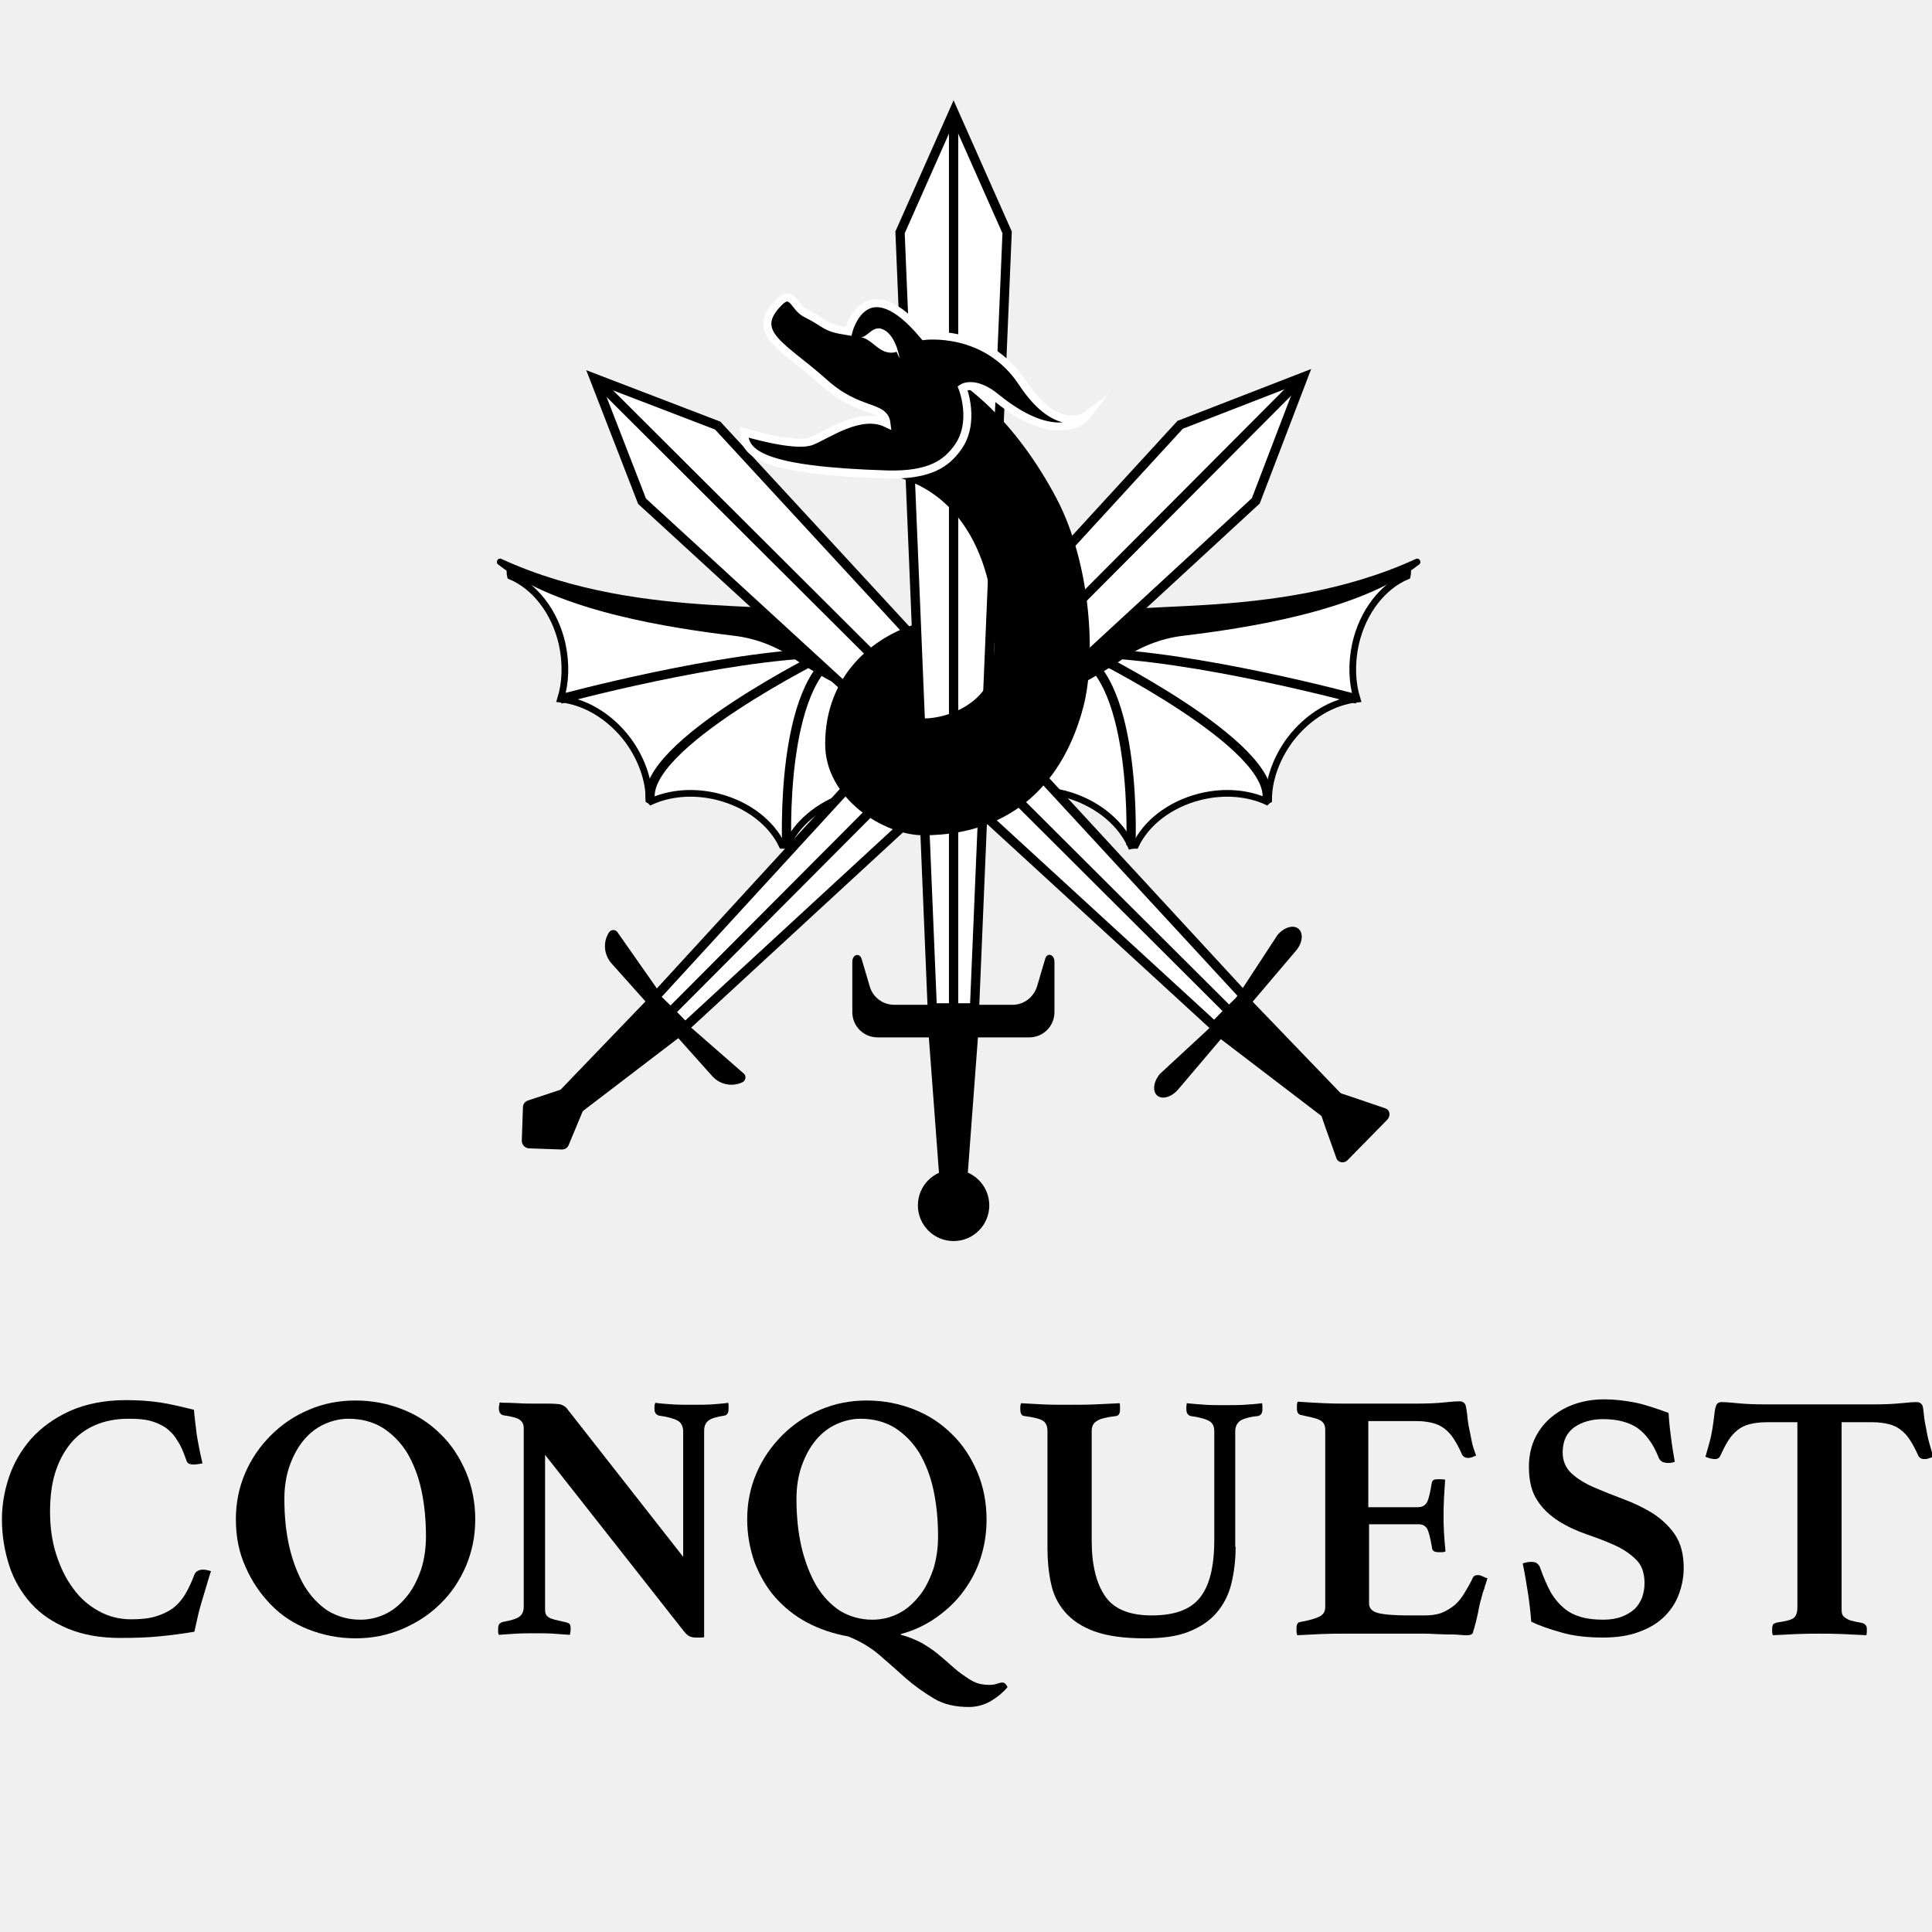
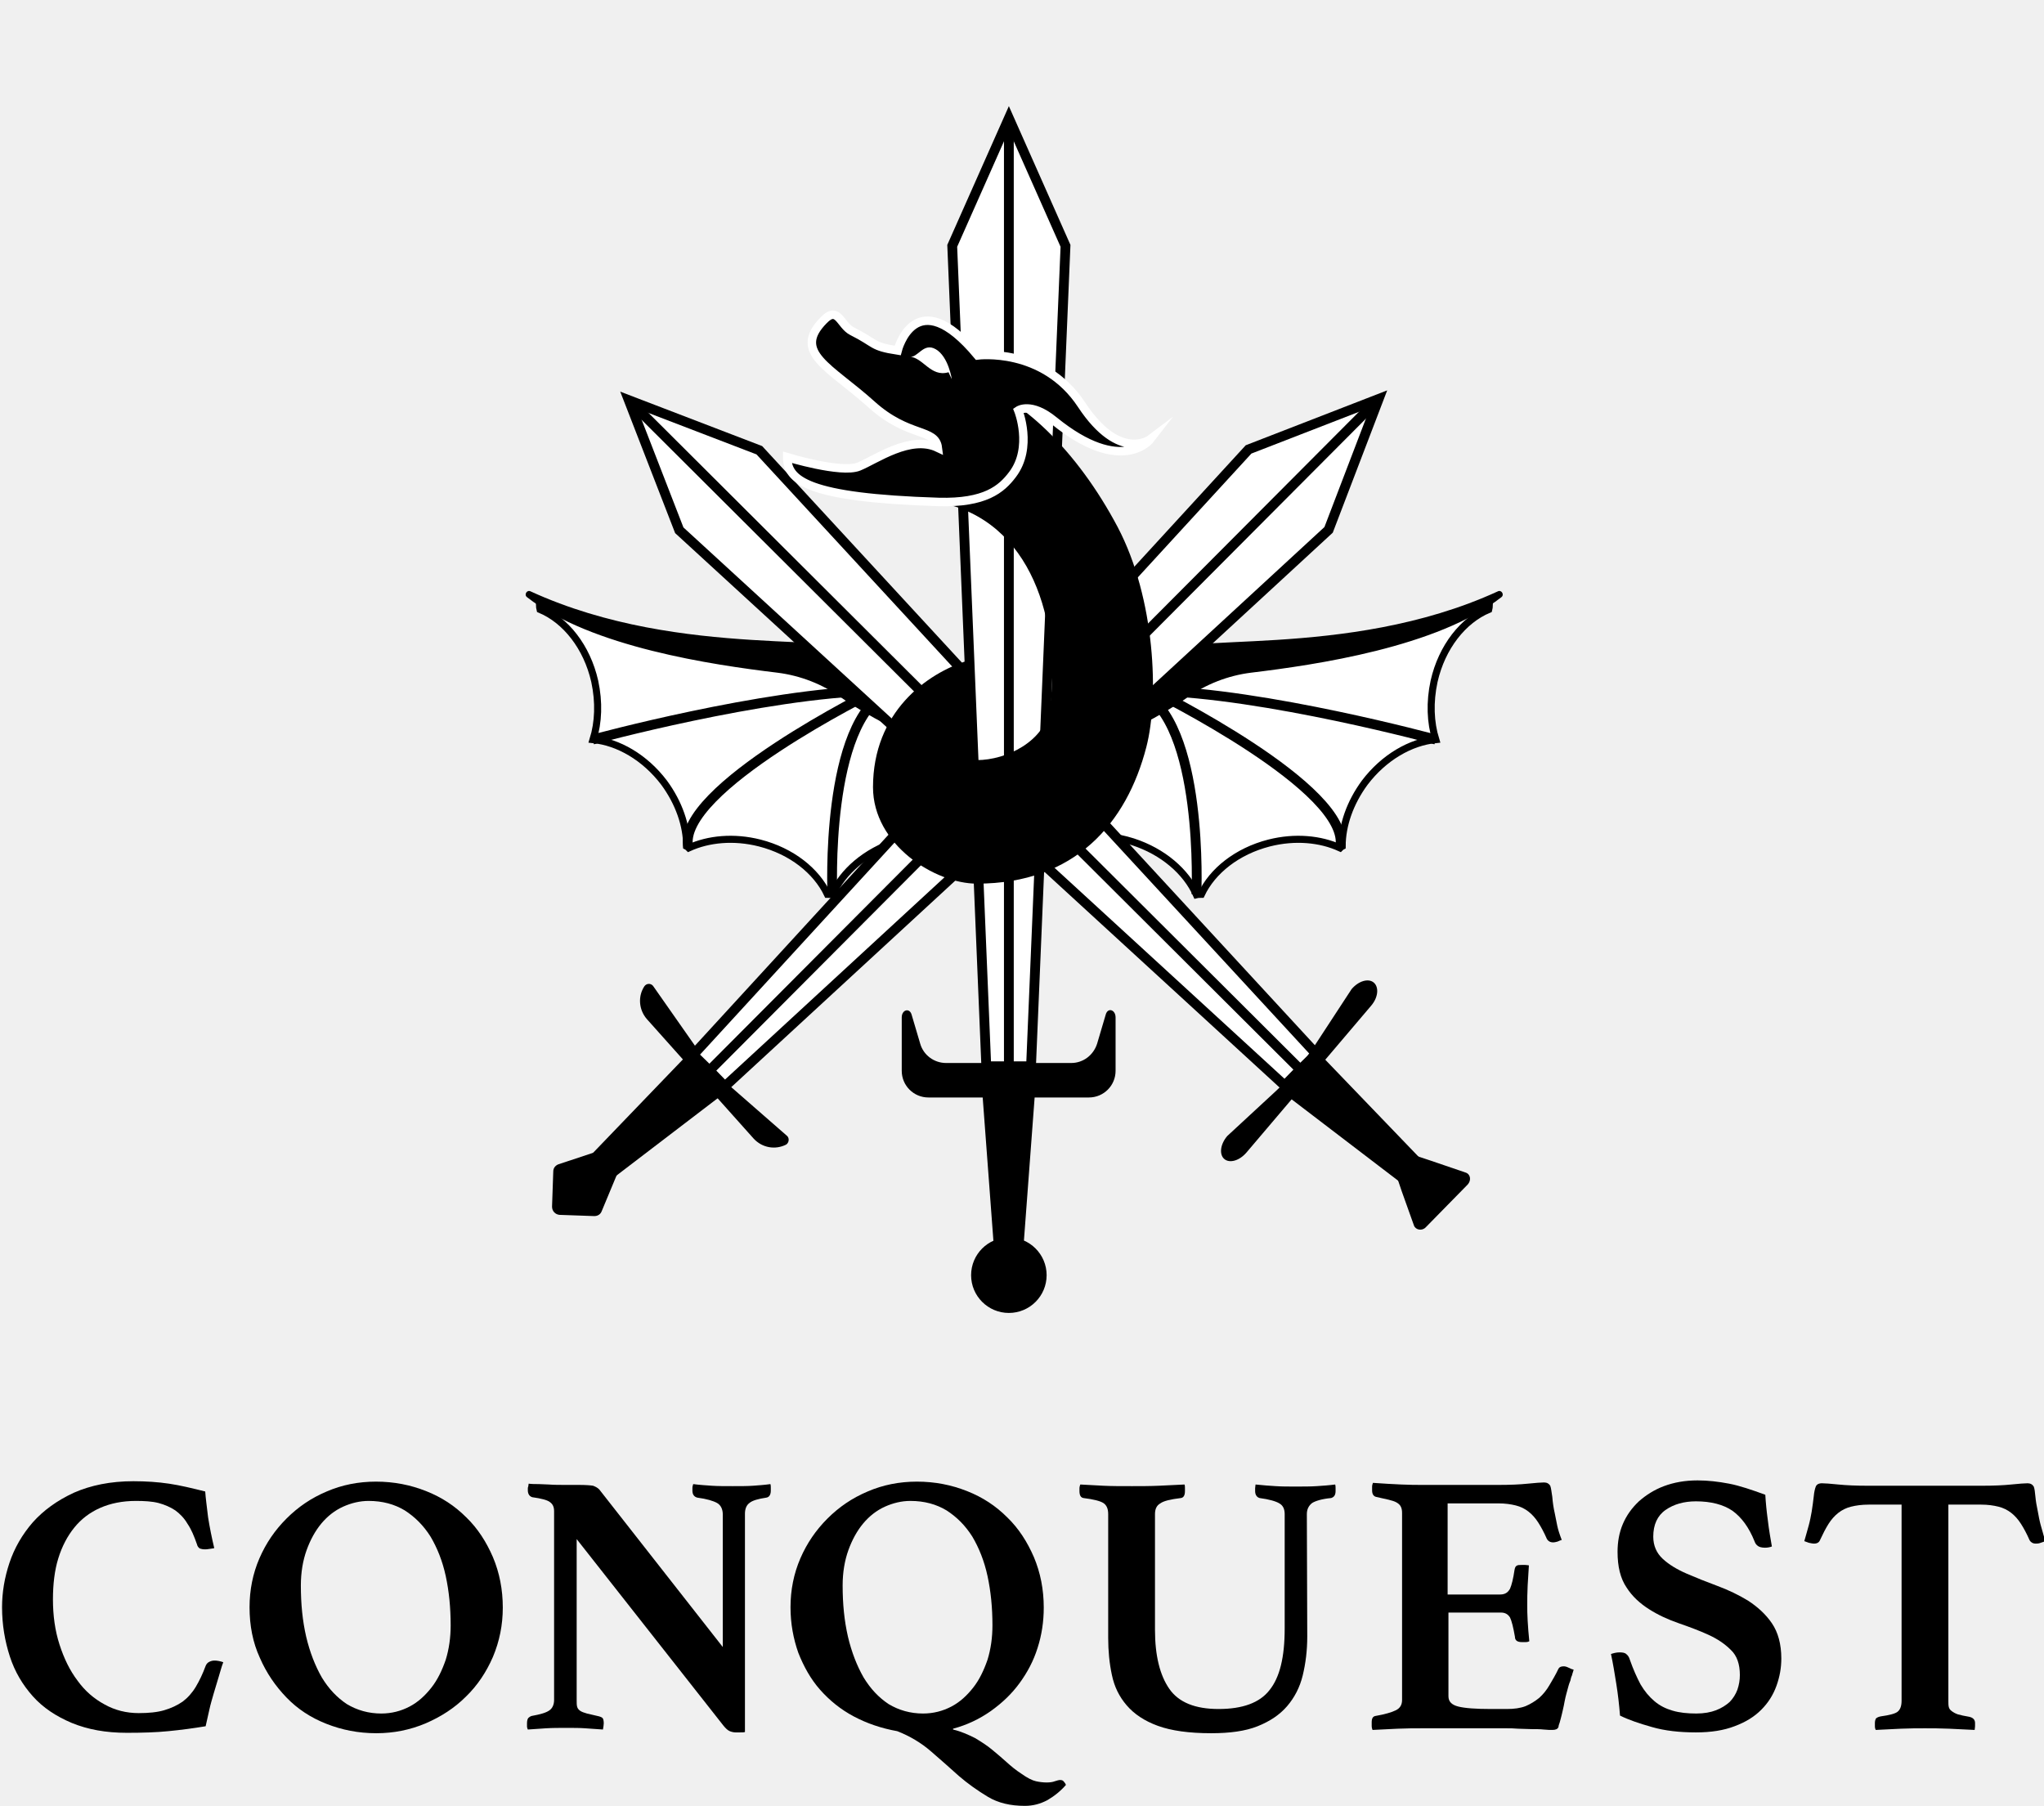
- <svg xmlns="http://www.w3.org/2000/svg" version="1.1" id="Layer_1" x="0px" y="0px" viewBox="0 0 498 498" style="enable-background:new 0 0 498 498;" xml:space="preserve">
+ <svg xmlns="http://www.w3.org/2000/svg" version="1.1" id="Layer_1" x="0px" y="0px" viewBox="0 0 498 440" style="enable-background:new 0 0 498 440;" xml:space="preserve">
  <style type="text/css">
	.st0{fill:#FFFFFF;stroke:#000000;stroke-width:1.721;stroke-miterlimit:10;}
	.st1{fill:none;stroke:#000000;stroke-width:2.386;stroke-miterlimit:10;}
	.st2{fill:#FFFFFF;stroke:#000000;stroke-width:2.386;stroke-miterlimit:10;}
	.st3{stroke:#FFFFFF;stroke-width:2.064;stroke-miterlimit:10;}
	.st4{fill:#FFFFFF;}
	.st5{fill:none;}
	.st6{enable-background:new    ;}
</style>
  <g>
    <g>
      <polygon points="146.3,289.4 141.5,284 166.6,257.9 175.1,267.4   " />
      <path d="M134.8,285.4l-0.3,8.6c0,1.1,0.8,1.9,1.8,2l8.5,0.3c0.8,0,1.5-0.4,1.8-1.2l7.2-17.3l-17.8,5.9    C135.3,284,134.8,284.6,134.8,285.4z" />
      <g>
        <g>
          <g>
            <path class="st0" d="M362.9,147.6L362.9,147.6c0,0.1-0.1,0.4-0.2,0.9c-6.2,2.6-11.4,9.1-13.3,17.5c-1.1,5.1-0.9,10,0.4,14.2       c-6.1,0.6-12.6,4.3-17.3,10.5c-3.6,4.9-5.5,10.4-5.5,15.5c-0.2,0.1-0.3,0.2-0.5,0.4c-4.8-2.2-11-2.8-17.3-1.2       c-7.8,2-13.8,6.8-16.5,12.5c-0.4,0-0.8,0-1.2,0.1c-2.5-5.6-8.1-10.5-15.5-12.9c-8.2-2.6-16.4-1.5-21.8,2.5       c-1.1-7.1-7.3-14-16.3-17.1l0.3-1c0,0,0,0,0.1,0c0.1-0.1,0.3-0.2,0.7-0.3c0.2-0.1,0.6-0.3,0.9-0.5c0.1-0.1,0.3-0.1,0.4-0.2       c7.3-3.6,31.8-15.8,49.9-23.9C310.2,160,343.1,155.2,362.9,147.6z" />
            <path d="M365.8,145.5c0.8-0.6,0-1.9-0.9-1.4c-37.1,17-79.1,9.3-82.1,15.6c-4.8,10.3-44.6,29.8-44.6,29.8       c13.8-0.2,38.9-11,51-19.5c4.6-3.3,10-5.4,15.6-6.1C320.5,162,350.2,157.7,365.8,145.5z" />
          </g>
          <path class="st1" d="M349.8,180.2c0,0-41.5-11.3-68.9-11.9c0,0,48.7,24,45.6,38.2" />
          <path class="st1" d="M291.5,217.9c0,0,1.9-42.1-13.8-49.6" />
        </g>
        <g>
          <g>
            <path class="st0" d="M131.4,147.6L131.4,147.6c0,0.1,0.1,0.4,0.2,0.9c6.2,2.6,11.4,9.1,13.3,17.5c1.1,5.1,0.9,10-0.4,14.2       c6.1,0.6,12.6,4.3,17.3,10.5c3.6,4.9,5.5,10.4,5.5,15.5c0.2,0.1,0.3,0.2,0.5,0.4c4.8-2.2,11-2.8,17.3-1.2       c7.8,2,13.8,6.8,16.5,12.5c0.4,0,0.8,0,1.2,0.1c2.5-5.6,8.1-10.5,15.5-12.9c8.2-2.6,16.4-1.5,21.8,2.5       c1.1-7.1,7.3-14,16.3-17.1l-0.3-1c0,0,0,0-0.1,0c-0.1-0.1-0.3-0.2-0.7-0.3c-0.2-0.1-0.6-0.3-0.9-0.5c-0.1-0.1-0.3-0.1-0.4-0.2       c-7.3-3.6-31.8-15.8-49.9-23.9C184,160,151.1,155.2,131.4,147.6z" />
            <path d="M128.4,145.5c-0.8-0.6,0-1.9,0.9-1.4c37.1,17,79.1,9.3,82.1,15.6c4.8,10.3,44.6,29.8,44.6,29.8       c-13.8-0.2-38.9-11-51-19.5c-4.6-3.3-10-5.4-15.6-6.1C173.7,162,144,157.7,128.4,145.5z" />
          </g>
          <path class="st1" d="M144.4,180.2c0,0,41.5-11.3,68.9-11.9c0,0-48.7,24-45.6,38.2" />
          <path class="st1" d="M202.8,217.9c0,0-1.9-42.1,13.8-49.6" />
        </g>
        <path d="M157.6,248.3c-2-2.3-2.2-5.6-0.6-8c0.5-0.7,1.5-0.8,2.1-0.1l14.5,20.7l18.2,15.9c0.6,0.6,0.4,1.7-0.3,2.1     c-2.6,1.3-5.8,0.8-7.9-1.5L157.6,248.3z" />
        <g>
          <polygon class="st2" points="172.8,260.8 176.6,264.7 323.7,129.1 335.9,97.2 304.2,109.5 168.9,257     " />
          <line class="st1" x1="172.7" y1="261" x2="335.9" y2="97.2" />
        </g>
        <g>
          <polygon class="st2" points="316.8,260.6 320.7,256.8 185,109.7 153.2,97.5 165.5,129.2 313,264.5     " />
          <line class="st1" x1="316.9" y1="260.7" x2="153.2" y2="97.5" />
        </g>
        <g>
          <polygon points="342.9,289.4 347.7,284 322.6,257.9 314.1,267.4     " />
        </g>
        <g>
          <polygon class="st2" points="245.8,259.8 251.2,259.8 259.6,59.9 245.8,28.8 232,59.9 240.3,259.8     " />
          <line class="st1" x1="245.8" y1="260" x2="245.8" y2="28.8" />
        </g>
        <g>
          <path d="M226.2,267.4c-3.6,0-6.5-2.9-6.5-6.5v-13c0-1.9,1.9-2.4,2.4-0.7l2.1,7.1c0.8,2.8,3.4,4.7,6.3,4.7H261      c2.9,0,5.4-1.9,6.3-4.7l2.1-7.1c0.5-1.8,2.4-1.2,2.4,0.7v13c0,3.6-2.9,6.5-6.5,6.5H226.2z" />
          <polygon points="249.4,303.2 242.1,303.2 239.4,267.1 252.1,267.1     " />
          <circle cx="245.8" cy="310.7" r="9.2" />
        </g>
        <path d="M238,215.3c-10.2,0-25.3-9.5-25.3-23.5c0-18.2,13-27.8,23.3-30.9c0,0,1.4,16.3,2,24.3c7.2,0,16.7-4.6,17.8-12.8     c2.7-20.4-4.3-45.7-27.1-50l6.1-30c13.8,3.8,27.7,17.5,37.5,36c9.2,17.5,10.1,41.6,7,53.6C274.5,200.6,261.9,215.3,238,215.3z" />
        <path class="st3" d="M228.5,109.1c-0.6-4.8-7.1-2.4-16.1-10.5c-10.2-9.2-19.5-12.7-11.7-20.6c3.5-3.6,4,1.2,6.9,2.7     c6,3,4.6,3.7,11.1,4.7c0,0,4.3-17.1,19.5,1.2c0,0,16-2.1,25.3,12c9.3,14.1,16.8,8.4,16.8,8.4s-6.9,9-23.5-4.5     c-5.6-4.6-8.7-2.5-8.7-2.5s3.6,9-1.4,15.6c-2.7,3.6-6.7,7-18,6.7c-32.1-1-36.9-5.3-36.9-10.9c0,0,13.1,4,17.4,2.3     C213.4,112,221.8,105.9,228.5,109.1z" />
        <path class="st4" d="M231.9,92.4c0,0-0.8-5.5-3.9-7.3s-4.4,2.3-6.5,1.8c3.4,0.1,5.2,5.1,9.6,3.8" />
        <path d="M334.1,245l-30.4,35.8c-1.7,2-4.1,2.7-5.4,1.6l0,0c-1.3-1.1-1-3.6,0.7-5.6l12-11.1c3.6-3.4,6.9-7.2,9.6-11.4l8.7-13.3     c1.7-2,4.1-2.7,5.4-1.6l0,0C336,240.5,335.8,243,334.1,245z" />
      </g>
      <path d="M339,282.8c-0.5-1.4,1-2.9,2.4-2.4l7.2,2.4l8.5,2.9c1.2,0.4,1.4,1.9,0.5,2.9l-5.1,5.2l-5.1,5.2c-0.9,1-2.5,0.7-2.9-0.4    l-3-8.4L339,282.8z" />
    </g>
    <g>
      <rect x="-0.1" y="357.5" class="st5" width="494.5" height="99" />
      <g class="st6">
-         <path d="M30.9,422.2c-5.1,0-9.5-0.8-13.4-2.4c-3.8-1.6-7-3.7-9.5-6.5c-2.5-2.8-4.4-6-5.6-9.7c-1.2-3.7-1.9-7.7-1.9-12     c0-3.6,0.6-7.2,1.8-10.8c1.2-3.6,3.1-6.9,5.7-9.9c2.6-2.9,5.9-5.3,10-7.2c4.1-1.8,8.9-2.8,14.5-2.8c3.1,0,6,0.2,8.7,0.6     c2.7,0.4,5.6,1.1,8.8,1.9c0.1,1.6,0.4,3.7,0.7,6.3c0.4,2.5,0.9,5,1.5,7.5c-0.3,0.1-0.7,0.1-1.2,0.2c-0.5,0.1-0.8,0.1-1.1,0.1     c-0.5,0-0.9-0.1-1.2-0.2c-0.3-0.2-0.6-0.5-0.7-1c-0.7-2-1.4-3.7-2.3-5c-0.8-1.4-1.9-2.5-3-3.3c-1.2-0.8-2.6-1.4-4.1-1.8     c-1.6-0.4-3.4-0.5-5.5-0.5c-3.3,0-6.2,0.6-8.7,1.7c-2.5,1.1-4.6,2.7-6.3,4.8c-1.7,2.1-3,4.6-3.9,7.5c-0.9,2.9-1.3,6.3-1.3,10     c0,3.9,0.5,7.6,1.6,11c1.1,3.4,2.5,6.3,4.4,8.8c1.8,2.5,4,4.4,6.6,5.8c2.5,1.4,5.3,2.1,8.3,2.1c2.4,0,4.5-0.2,6.2-0.7     c1.7-0.5,3.2-1.2,4.5-2.1c1.2-0.9,2.3-2.1,3.2-3.6c0.9-1.5,1.7-3.2,2.4-5.1c0.2-0.5,0.5-0.8,0.9-1c0.4-0.2,0.8-0.3,1.2-0.3     c0.3,0,0.7,0,1.1,0.1c0.5,0.1,0.8,0.2,1.1,0.3c-0.4,1-0.7,2.2-1.1,3.5c-0.4,1.3-0.8,2.6-1.2,4c-0.4,1.4-0.8,2.7-1.1,4.1     c-0.3,1.4-0.6,2.7-0.9,4c-3,0.5-6,0.9-9.1,1.2C38,422.1,34.6,422.2,30.9,422.2z" />
+         <path d="M30.9,422.2c-5.1,0-9.5-0.8-13.4-2.4c-3.8-1.6-7-3.7-9.5-6.5s-4.4-6-5.6-9.7s-1.9-7.7-1.9-12c0-3.6,0.6-7.2,1.8-10.8     c1.2-3.6,3.1-6.9,5.7-9.9c2.6-2.9,5.9-5.3,10-7.2c4.1-1.8,8.9-2.8,14.5-2.8c3.1,0,6,0.2,8.7,0.6s5.6,1.1,8.8,1.9     c0.1,1.6,0.4,3.7,0.7,6.3c0.4,2.5,0.9,5,1.5,7.5c-0.3,0.1-0.7,0.1-1.2,0.2s-0.8,0.1-1.1,0.1c-0.5,0-0.9-0.1-1.2-0.2     c-0.3-0.2-0.6-0.5-0.7-1c-0.7-2-1.4-3.7-2.3-5c-0.8-1.4-1.9-2.5-3-3.3c-1.2-0.8-2.6-1.4-4.1-1.8c-1.6-0.4-3.4-0.5-5.5-0.5     c-3.3,0-6.2,0.6-8.7,1.7s-4.6,2.7-6.3,4.8c-1.7,2.1-3,4.6-3.9,7.5s-1.3,6.3-1.3,10c0,3.9,0.5,7.6,1.6,11s2.5,6.3,4.4,8.8     c1.8,2.5,4,4.4,6.6,5.8c2.5,1.4,5.3,2.1,8.3,2.1c2.4,0,4.5-0.2,6.2-0.7s3.2-1.2,4.5-2.1c1.2-0.9,2.3-2.1,3.2-3.6s1.7-3.2,2.4-5.1     c0.2-0.5,0.5-0.8,0.9-1s0.8-0.3,1.2-0.3c0.3,0,0.7,0,1.1,0.1c0.5,0.1,0.8,0.2,1.1,0.3c-0.4,1-0.7,2.2-1.1,3.5     c-0.4,1.3-0.8,2.6-1.2,4s-0.8,2.7-1.1,4.1s-0.6,2.7-0.9,4c-3,0.5-6,0.9-9.1,1.2C38,422.1,34.6,422.2,30.9,422.2z" />
      </g>
      <g class="st6">
-         <path d="M60.8,391.6c0-4.2,0.8-8.2,2.4-11.9c1.6-3.7,3.8-6.9,6.6-9.7c2.8-2.8,6-5,9.8-6.6c3.7-1.6,7.7-2.4,12-2.4     c4.4,0,8.4,0.8,12.2,2.3c3.8,1.5,7,3.6,9.8,6.4c2.8,2.7,4.9,6,6.5,9.7c1.6,3.8,2.4,7.9,2.4,12.3c0,4.2-0.8,8.2-2.4,12     c-1.6,3.7-3.8,7-6.6,9.7c-2.8,2.8-6.1,4.9-9.8,6.5c-3.8,1.6-7.8,2.4-12,2.4c-4.4,0-8.4-0.8-12.2-2.3c-3.8-1.5-7-3.6-9.7-6.4     s-4.9-6-6.5-9.7C61.6,400.2,60.8,396.1,60.8,391.6z M92.9,417.5c2.5,0,4.8-0.6,6.9-1.7c2.1-1.1,3.8-2.7,5.3-4.6     c1.5-1.9,2.6-4.2,3.5-6.8c0.8-2.6,1.2-5.4,1.2-8.4c0-4.3-0.4-8.3-1.2-12c-0.8-3.7-2.1-6.9-3.7-9.6c-1.7-2.7-3.8-4.8-6.3-6.4     c-2.5-1.5-5.4-2.3-8.8-2.3c-2.1,0-4.2,0.5-6.2,1.4c-2,0.9-3.8,2.3-5.3,4.1c-1.5,1.8-2.7,4-3.6,6.5s-1.4,5.4-1.4,8.6     c0,4.5,0.4,8.6,1.3,12.5c0.9,3.8,2.2,7.1,3.8,9.9c1.7,2.8,3.7,4.9,6.1,6.5C87,416.7,89.8,417.5,92.9,417.5z" />
-         <path d="M176.1,401.3v-32.3c0-1.3-0.5-2.3-1.4-2.8c-0.9-0.5-2.5-1-4.8-1.3c-0.8-0.2-1.2-0.8-1.2-1.7c0-0.2,0-0.4,0-0.7     c0-0.3,0.1-0.6,0.2-0.9c1.5,0.2,3,0.3,4.5,0.4s3.2,0.1,5.1,0.1c1.9,0,3.6,0,5-0.1c1.4-0.1,2.8-0.2,4.2-0.4     c0.1,0.3,0.1,0.6,0.1,0.9c0,0.3,0,0.5,0,0.7c0,1-0.4,1.6-1.1,1.7c-2,0.3-3.4,0.7-4.1,1.3c-0.7,0.5-1.1,1.4-1.1,2.6v53.2     c-0.2,0.1-0.7,0.1-1.2,0.1c-0.6,0-1,0-1.1,0c-0.4,0-0.9-0.1-1.4-0.3c-0.5-0.2-1-0.7-1.5-1.3l-35.8-45.5v39.3c0,0.6,0,1.1,0.1,1.5     c0.1,0.4,0.3,0.7,0.7,1c0.4,0.3,1,0.5,1.7,0.7c0.8,0.2,1.8,0.4,3,0.7c0.3,0.1,0.6,0.2,0.8,0.4c0.2,0.2,0.3,0.7,0.3,1.3     c0,0.4-0.1,0.9-0.2,1.5c-1.5-0.1-2.9-0.2-4.3-0.3c-1.3-0.1-2.9-0.1-4.6-0.1c-1.8,0-3.4,0-5,0.1c-1.6,0.1-3.1,0.2-4.4,0.3     c-0.1-0.2-0.2-0.5-0.2-0.8c0-0.3,0-0.5,0-0.7c0-0.6,0.1-1,0.3-1.3c0.2-0.2,0.5-0.4,0.8-0.5c2.2-0.4,3.6-0.8,4.4-1.4     c0.7-0.5,1.1-1.4,1.1-2.5v-46c0-1-0.3-1.7-1-2.2c-0.6-0.5-2.1-0.9-4.3-1.2c-0.7-0.2-1.1-0.8-1.1-1.7c0-0.1,0-0.3,0-0.4     c0-0.2,0-0.3,0.1-0.5l0.1-0.7c0.8,0.1,1.7,0.1,2.5,0.1c0.8,0,1.6,0.1,2.4,0.1c1.3,0.1,2.7,0.1,4,0.1c1.4,0,2.5,0,3.3,0     c1.8,0,2.9,0.1,3.5,0.2c0.5,0.2,1,0.4,1.5,0.9L176.1,401.3z" />
-         <path d="M232.2,421.4c2.1,0.5,3.8,1.3,5.4,2.1c1.5,0.9,2.9,1.8,4.1,2.8c1.2,1,2.4,2,3.5,3c1.1,1,2.3,2,3.7,2.9     c1.4,1,2.6,1.6,3.5,1.8c0.9,0.2,1.8,0.3,2.6,0.3c0.8,0,1.5-0.1,2-0.3c0.6-0.2,1-0.3,1.3-0.3c0.4,0,0.7,0.1,0.9,0.4     c0.2,0.2,0.4,0.5,0.5,0.8c-1.3,1.5-2.8,2.7-4.5,3.7c-1.7,0.9-3.5,1.4-5.5,1.4c-3.5,0-6.5-0.7-9-2.2c-2.5-1.5-4.9-3.2-7.1-5.1     c-2.2-2-4.5-4-6.8-6c-2.3-2-5.1-3.7-8.2-4.9c-3.9-0.7-7.4-1.9-10.6-3.6c-3.2-1.7-5.9-3.9-8.2-6.5s-4-5.7-5.3-9     c-1.2-3.4-1.9-7.1-1.9-11.1c0-4.2,0.8-8.2,2.4-11.9c1.6-3.7,3.8-6.9,6.6-9.7c2.8-2.8,6-5,9.8-6.6c3.7-1.6,7.7-2.4,12-2.4     c4.4,0,8.4,0.8,12.2,2.3c3.8,1.5,7,3.6,9.8,6.4c2.8,2.7,4.9,6,6.5,9.7c1.6,3.8,2.4,7.9,2.4,12.3c0,3.4-0.5,6.7-1.5,9.8     c-1,3.2-2.5,6-4.4,8.6c-1.9,2.6-4.2,4.8-7,6.8c-2.7,1.9-5.8,3.4-9.2,4.3V421.4z M224.9,417.5c2.5,0,4.8-0.6,6.9-1.7     c2.1-1.1,3.8-2.7,5.3-4.6c1.5-1.9,2.6-4.2,3.5-6.8c0.8-2.6,1.2-5.4,1.2-8.4c0-4.3-0.4-8.3-1.2-12c-0.8-3.7-2.1-6.9-3.7-9.6     c-1.7-2.7-3.8-4.8-6.3-6.4c-2.5-1.5-5.4-2.3-8.8-2.3c-2.1,0-4.2,0.5-6.2,1.4c-2,0.9-3.8,2.3-5.3,4.1c-1.5,1.8-2.7,4-3.6,6.5     s-1.4,5.4-1.4,8.6c0,4.5,0.4,8.6,1.3,12.5c0.9,3.8,2.2,7.1,3.8,9.9c1.7,2.8,3.7,4.9,6.1,6.5C219,416.7,221.8,417.5,224.9,417.5z" />
+         <path d="M60.8,391.6c0-4.2,0.8-8.2,2.4-11.9c1.6-3.7,3.8-6.9,6.6-9.7c2.8-2.8,6-5,9.8-6.6c3.7-1.6,7.7-2.4,12-2.4     c4.4,0,8.4,0.8,12.2,2.3c3.8,1.5,7,3.6,9.8,6.4c2.8,2.7,4.9,6,6.5,9.7c1.6,3.8,2.4,7.9,2.4,12.3c0,4.2-0.8,8.2-2.4,12     c-1.6,3.7-3.8,7-6.6,9.7c-2.8,2.8-6.1,4.9-9.8,6.5c-3.8,1.6-7.8,2.4-12,2.4c-4.4,0-8.4-0.8-12.2-2.3c-3.8-1.5-7-3.6-9.7-6.4     s-4.9-6-6.5-9.7C61.6,400.2,60.8,396.1,60.8,391.6z M92.9,417.5c2.5,0,4.8-0.6,6.9-1.7s3.8-2.7,5.3-4.6s2.6-4.2,3.5-6.8     c0.8-2.6,1.2-5.4,1.2-8.4c0-4.3-0.4-8.3-1.2-12c-0.8-3.7-2.1-6.9-3.7-9.6c-1.7-2.7-3.8-4.8-6.3-6.4c-2.5-1.5-5.4-2.3-8.8-2.3     c-2.1,0-4.2,0.5-6.2,1.4s-3.8,2.3-5.3,4.1c-1.5,1.8-2.7,4-3.6,6.5s-1.4,5.4-1.4,8.6c0,4.5,0.4,8.6,1.3,12.5     c0.9,3.8,2.2,7.1,3.8,9.9c1.7,2.8,3.7,4.9,6.1,6.5C87,416.7,89.8,417.5,92.9,417.5z" />
+         <path d="M176.1,401.3V369c0-1.3-0.5-2.3-1.4-2.8s-2.5-1-4.8-1.3c-0.8-0.2-1.2-0.8-1.2-1.7c0-0.2,0-0.4,0-0.7     c0-0.3,0.1-0.6,0.2-0.9c1.5,0.2,3,0.3,4.5,0.4s3.2,0.1,5.1,0.1c1.9,0,3.6,0,5-0.1s2.8-0.2,4.2-0.4c0.1,0.3,0.1,0.6,0.1,0.9     s0,0.5,0,0.7c0,1-0.4,1.6-1.1,1.7c-2,0.3-3.4,0.7-4.1,1.3c-0.7,0.5-1.1,1.4-1.1,2.6V422c-0.2,0.1-0.7,0.1-1.2,0.1     c-0.6,0-1,0-1.1,0c-0.4,0-0.9-0.1-1.4-0.3c-0.5-0.2-1-0.7-1.5-1.3L140.5,375v39.3c0,0.6,0,1.1,0.1,1.5s0.3,0.7,0.7,1     s1,0.5,1.7,0.7c0.8,0.2,1.8,0.4,3,0.7c0.3,0.1,0.6,0.2,0.8,0.4c0.2,0.2,0.3,0.7,0.3,1.3c0,0.4-0.1,0.9-0.2,1.5     c-1.5-0.1-2.9-0.2-4.3-0.3c-1.3-0.1-2.9-0.1-4.6-0.1c-1.8,0-3.4,0-5,0.1s-3.1,0.2-4.4,0.3c-0.1-0.2-0.2-0.5-0.2-0.8s0-0.5,0-0.7     c0-0.6,0.1-1,0.3-1.3c0.2-0.2,0.5-0.4,0.8-0.5c2.2-0.4,3.6-0.8,4.4-1.4c0.7-0.5,1.1-1.4,1.1-2.5v-46c0-1-0.3-1.7-1-2.2     c-0.6-0.5-2.1-0.9-4.3-1.2c-0.7-0.2-1.1-0.8-1.1-1.7c0-0.1,0-0.3,0-0.4c0-0.2,0-0.3,0.1-0.5l0.1-0.7c0.8,0.1,1.7,0.1,2.5,0.1     s1.6,0.1,2.4,0.1c1.3,0.1,2.7,0.1,4,0.1c1.4,0,2.5,0,3.3,0c1.8,0,2.9,0.1,3.5,0.2c0.5,0.2,1,0.4,1.5,0.9L176.1,401.3z" />
+         <path d="M232.2,421.4c2.1,0.5,3.8,1.3,5.4,2.1c1.5,0.9,2.9,1.8,4.1,2.8c1.2,1,2.4,2,3.5,3s2.3,2,3.7,2.9c1.4,1,2.6,1.6,3.5,1.8     c0.9,0.2,1.8,0.3,2.6,0.3s1.5-0.1,2-0.3c0.6-0.2,1-0.3,1.3-0.3c0.4,0,0.7,0.1,0.9,0.4c0.2,0.2,0.4,0.5,0.5,0.8     c-1.3,1.5-2.8,2.7-4.5,3.7c-1.7,0.9-3.5,1.4-5.5,1.4c-3.5,0-6.5-0.7-9-2.2s-4.9-3.2-7.1-5.1c-2.2-2-4.5-4-6.8-6s-5.1-3.7-8.2-4.9     c-3.9-0.7-7.4-1.9-10.6-3.6c-3.2-1.7-5.9-3.9-8.2-6.5s-4-5.7-5.3-9c-1.2-3.4-1.9-7.1-1.9-11.1c0-4.2,0.8-8.2,2.4-11.9     c1.6-3.7,3.8-6.9,6.6-9.7c2.8-2.8,6-5,9.8-6.6c3.7-1.6,7.7-2.4,12-2.4c4.4,0,8.4,0.8,12.2,2.3s7,3.6,9.8,6.4     c2.8,2.7,4.9,6,6.5,9.7c1.6,3.8,2.4,7.9,2.4,12.3c0,3.4-0.5,6.7-1.5,9.8c-1,3.2-2.5,6-4.4,8.6s-4.2,4.8-7,6.8     c-2.7,1.9-5.8,3.4-9.2,4.3L232.2,421.4L232.2,421.4z M224.9,417.5c2.5,0,4.8-0.6,6.9-1.7c2.1-1.1,3.8-2.7,5.3-4.6     s2.6-4.2,3.5-6.8c0.8-2.6,1.2-5.4,1.2-8.4c0-4.3-0.4-8.3-1.2-12s-2.1-6.9-3.7-9.6c-1.7-2.7-3.8-4.8-6.3-6.4     c-2.5-1.5-5.4-2.3-8.8-2.3c-2.1,0-4.2,0.5-6.2,1.4s-3.8,2.3-5.3,4.1c-1.5,1.8-2.7,4-3.6,6.5s-1.4,5.4-1.4,8.6     c0,4.5,0.4,8.6,1.3,12.5c0.9,3.8,2.2,7.1,3.8,9.9c1.7,2.8,3.7,4.9,6.1,6.5C219,416.7,221.8,417.5,224.9,417.5z" />
      </g>
      <g class="st6">
-         <path d="M318.5,398.7c0,3.5-0.4,6.6-1.1,9.5s-2,5.4-3.8,7.5c-1.8,2.1-4.2,3.7-7.2,4.9c-3,1.2-6.8,1.7-11.3,1.7     c-5.4,0-9.7-0.6-13-1.8s-5.8-2.9-7.6-5c-1.8-2.1-3-4.5-3.6-7.4c-0.6-2.8-0.9-5.8-0.9-9v-30.2c0-1.3-0.4-2.2-1.2-2.7     c-0.8-0.5-2.4-0.9-4.8-1.2c-0.7-0.1-1-0.7-1-1.7c0-0.2,0-0.4,0-0.7c0-0.3,0.1-0.6,0.2-0.9c1.8,0.1,3.6,0.2,5.6,0.3     c2,0.1,4.3,0.1,7,0.1c2.1,0,4.3,0,6.6-0.1c2.3-0.1,4.4-0.2,6.2-0.3c0.1,0.3,0.1,0.6,0.1,0.9c0,0.3,0,0.5,0,0.7c0,1-0.3,1.6-1,1.7     c-2.5,0.3-4.2,0.7-5,1.3c-0.9,0.5-1.3,1.4-1.3,2.6v28.2c0,6.3,1.2,11.1,3.5,14.4c2.3,3.3,6.3,4.9,12,4.9c5.8,0,10-1.5,12.4-4.6     c2.5-3.1,3.7-8,3.7-15v-27.9c0-1.2-0.4-2.1-1.3-2.6c-0.8-0.5-2.5-1-4.8-1.3c-0.7-0.2-1.1-0.8-1.1-1.7c0-0.2,0-0.4,0-0.7     c0-0.3,0.1-0.6,0.1-0.9c1.8,0.2,3.4,0.3,4.9,0.4c1.5,0.1,3.1,0.1,4.8,0.1c1.9,0,3.7,0,5.2-0.1c1.5-0.1,3-0.2,4.5-0.4     c0.1,0.3,0.1,0.6,0.1,0.9c0,0.3,0,0.5,0,0.7c0,1-0.4,1.5-1.1,1.7c-2.2,0.2-3.8,0.7-4.6,1.2c-0.8,0.6-1.3,1.5-1.3,2.7V398.7z" />
+         <path d="M318.5,398.7c0,3.5-0.4,6.6-1.1,9.5s-2,5.4-3.8,7.5s-4.2,3.7-7.2,4.9c-3,1.2-6.8,1.7-11.3,1.7c-5.4,0-9.7-0.6-13-1.8     s-5.8-2.9-7.6-5c-1.8-2.1-3-4.5-3.6-7.4c-0.6-2.8-0.9-5.8-0.9-9v-30.2c0-1.3-0.4-2.2-1.2-2.7c-0.8-0.5-2.4-0.9-4.8-1.2     c-0.7-0.1-1-0.7-1-1.7c0-0.2,0-0.4,0-0.7c0-0.3,0.1-0.6,0.2-0.9c1.8,0.1,3.6,0.2,5.6,0.3c2,0.1,4.3,0.1,7,0.1     c2.1,0,4.3,0,6.6-0.1c2.3-0.1,4.4-0.2,6.2-0.3c0.1,0.3,0.1,0.6,0.1,0.9s0,0.5,0,0.7c0,1-0.3,1.6-1,1.7c-2.5,0.3-4.2,0.7-5,1.3     c-0.9,0.5-1.3,1.4-1.3,2.6v28.2c0,6.3,1.2,11.1,3.5,14.4s6.3,4.9,12,4.9c5.8,0,10-1.5,12.4-4.6c2.5-3.1,3.7-8,3.7-15v-27.9     c0-1.2-0.4-2.1-1.3-2.6c-0.8-0.5-2.5-1-4.8-1.3c-0.7-0.2-1.1-0.8-1.1-1.7c0-0.2,0-0.4,0-0.7c0-0.3,0.1-0.6,0.1-0.9     c1.8,0.2,3.4,0.3,4.9,0.4s3.1,0.1,4.8,0.1c1.9,0,3.7,0,5.2-0.1s3-0.2,4.5-0.4c0.1,0.3,0.1,0.6,0.1,0.9s0,0.5,0,0.7     c0,1-0.4,1.5-1.1,1.7c-2.2,0.2-3.8,0.7-4.6,1.2c-0.8,0.6-1.3,1.5-1.3,2.7L318.5,398.7L318.5,398.7z" />
      </g>
      <g class="st6">
-         <path d="M352.7,366.6v21.9h12.8c1.2,0,1.9-0.5,2.4-1.4c0.4-0.9,0.8-2.5,1.1-4.6c0.1-0.5,0.2-0.8,0.5-1c0.3-0.2,0.7-0.2,1.2-0.2     c0.2,0,0.5,0,0.9,0c0.4,0,0.7,0.1,0.9,0.1c-0.1,1.4-0.2,3-0.3,4.9c-0.1,1.8-0.1,3.4-0.1,4.7c0,1.1,0,2.4,0.1,3.9     c0.1,1.5,0.2,3.2,0.4,5c-0.2,0.1-0.5,0.2-0.9,0.2c-0.4,0-0.7,0-0.9,0c-1.1,0-1.7-0.4-1.7-1.3c-0.4-2.3-0.8-3.9-1.2-4.7     c-0.5-0.8-1.2-1.2-2.2-1.2h-12.8v20.4c0,1.3,0.8,2.1,2.4,2.5c1.6,0.4,4.2,0.6,8,0.6h3.8c1.8,0,3.3-0.2,4.6-0.7     c1.2-0.5,2.3-1.2,3.3-2c1-0.9,1.8-1.9,2.5-3.1c0.7-1.2,1.5-2.5,2.2-4c0.2-0.4,0.6-0.6,1.3-0.6c0.3,0,0.7,0.1,1.1,0.3     c0.4,0.2,0.8,0.4,1.3,0.5c-0.1,0.5-0.3,0.9-0.4,1.4c-0.2,0.4-0.3,0.8-0.4,1.3c-0.3,0.7-0.5,1.4-0.7,2.2c-0.2,0.8-0.4,1.4-0.5,1.9     c-0.1,0.6-0.3,1.3-0.4,2c-0.2,0.8-0.3,1.5-0.5,2.2c-0.2,0.7-0.3,1.3-0.5,1.9c-0.2,0.5-0.3,0.9-0.3,1.1c-0.2,0.5-0.7,0.7-1.5,0.7     c-0.5,0-1.2,0-2.1-0.1s-1.9-0.1-3-0.1c-1.1,0-2.1-0.1-3.2-0.1c-1.1-0.1-2-0.1-2.8-0.1h-20.6c-1.8,0-3.8,0-6,0.1     c-2.3,0.1-4.3,0.2-6.1,0.3c-0.1-0.2-0.2-0.6-0.2-1c0-0.4,0-0.7,0-0.9c0-0.9,0.3-1.4,0.9-1.5c2.3-0.4,4-0.9,5-1.4     c1-0.5,1.5-1.3,1.5-2.5v-45.6c0-0.6-0.1-1.1-0.3-1.5c-0.2-0.4-0.5-0.7-1-1c-0.5-0.3-1.2-0.5-2-0.7c-0.8-0.2-1.9-0.4-3.1-0.7     c-0.6-0.2-0.9-0.7-0.9-1.6c0-0.3,0-0.6,0-0.9c0-0.3,0.1-0.6,0.2-0.9c2.6,0.2,4.9,0.3,6.9,0.4c2,0.1,3.7,0.1,5.2,0.1h18.6     c2.7,0,5.1-0.1,7-0.3c2-0.2,3.3-0.3,4-0.3c0.7,0,1.2,0.3,1.5,0.8c0.2,0.5,0.3,1.4,0.5,2.7c0.1,1.3,0.3,2.7,0.6,4     c0.2,1,0.4,2,0.6,3c0.2,1,0.6,2.2,1.1,3.5c-0.3,0.1-0.6,0.2-1,0.4c-0.4,0.1-0.7,0.2-1.1,0.2c-0.7,0-1.2-0.3-1.5-0.8     c-0.7-1.6-1.4-2.9-2.1-4c-0.7-1.1-1.5-2-2.4-2.7c-0.9-0.7-1.9-1.2-3.1-1.5c-1.2-0.3-2.6-0.5-4.2-0.5H352.7z" />
+         <path d="M352.7,366.6v21.9h12.8c1.2,0,1.9-0.5,2.4-1.4c0.4-0.9,0.8-2.5,1.1-4.6c0.1-0.5,0.2-0.8,0.5-1s0.7-0.2,1.2-0.2     c0.2,0,0.5,0,0.9,0s0.7,0.1,0.9,0.1c-0.1,1.4-0.2,3-0.3,4.9c-0.1,1.8-0.1,3.4-0.1,4.7c0,1.1,0,2.4,0.1,3.9s0.2,3.2,0.4,5     c-0.2,0.1-0.5,0.2-0.9,0.2s-0.7,0-0.9,0c-1.1,0-1.7-0.4-1.7-1.3c-0.4-2.3-0.8-3.9-1.2-4.7c-0.5-0.8-1.2-1.2-2.2-1.2h-12.8v20.4     c0,1.3,0.8,2.1,2.4,2.5s4.2,0.6,8,0.6h3.8c1.8,0,3.3-0.2,4.6-0.7c1.2-0.5,2.3-1.2,3.3-2c1-0.9,1.8-1.9,2.5-3.1s1.5-2.5,2.2-4     c0.2-0.4,0.6-0.6,1.3-0.6c0.3,0,0.7,0.1,1.1,0.3c0.4,0.2,0.8,0.4,1.3,0.5c-0.1,0.5-0.3,0.9-0.4,1.4c-0.2,0.4-0.3,0.8-0.4,1.3     c-0.3,0.7-0.5,1.4-0.7,2.2c-0.2,0.8-0.4,1.4-0.5,1.9c-0.1,0.6-0.3,1.3-0.4,2c-0.2,0.8-0.3,1.5-0.5,2.2s-0.3,1.3-0.5,1.9     c-0.2,0.5-0.3,0.9-0.3,1.1c-0.2,0.5-0.7,0.7-1.5,0.7c-0.5,0-1.2,0-2.1-0.1s-1.9-0.1-3-0.1s-2.1-0.1-3.2-0.1     c-1.1-0.1-2-0.1-2.8-0.1h-20.6c-1.8,0-3.8,0-6,0.1c-2.3,0.1-4.3,0.2-6.1,0.3c-0.1-0.2-0.2-0.6-0.2-1s0-0.7,0-0.9     c0-0.9,0.3-1.4,0.9-1.5c2.3-0.4,4-0.9,5-1.4s1.5-1.3,1.5-2.5v-45.6c0-0.6-0.1-1.1-0.3-1.5c-0.2-0.4-0.5-0.7-1-1s-1.2-0.5-2-0.7     s-1.9-0.4-3.1-0.7c-0.6-0.2-0.9-0.7-0.9-1.6c0-0.3,0-0.6,0-0.9s0.1-0.6,0.2-0.9c2.6,0.2,4.9,0.3,6.9,0.4s3.7,0.1,5.2,0.1h18.6     c2.7,0,5.1-0.1,7-0.3c2-0.2,3.3-0.3,4-0.3s1.2,0.3,1.5,0.8c0.2,0.5,0.3,1.4,0.5,2.7c0.1,1.3,0.3,2.7,0.6,4c0.2,1,0.4,2,0.6,3     s0.6,2.2,1.1,3.5c-0.3,0.1-0.6,0.2-1,0.4c-0.4,0.1-0.7,0.2-1.1,0.2c-0.7,0-1.2-0.3-1.5-0.8c-0.7-1.6-1.4-2.9-2.1-4     s-1.5-2-2.4-2.7s-1.9-1.2-3.1-1.5s-2.6-0.5-4.2-0.5h-12.4L352.7,366.6L352.7,366.6z" />
      </g>
      <g class="st6">
-         <path d="M431.7,376.8c-0.5,0.2-1.1,0.3-1.7,0.3c-0.8,0-1.5-0.2-1.8-0.5c-0.4-0.3-0.6-0.7-0.7-1c-1.4-3.5-3.2-5.9-5.4-7.5     c-2.2-1.5-5.2-2.3-8.9-2.3c-2.9,0-5.4,0.7-7.4,2.1c-2,1.4-3,3.6-3,6.5c0,2.2,0.8,4,2.3,5.4c1.5,1.4,3.5,2.6,5.8,3.6     c2.3,1,4.8,2,7.5,3c2.7,1,5.2,2.2,7.5,3.6c2.3,1.5,4.3,3.3,5.8,5.5c1.5,2.2,2.3,5.1,2.3,8.6c0,2.3-0.4,4.5-1.2,6.7     c-0.8,2.2-2,4.1-3.7,5.8c-1.7,1.7-3.8,3-6.5,4c-2.6,1-5.7,1.5-9.4,1.5c-4,0-7.6-0.4-10.7-1.3c-3.2-0.9-5.8-1.8-7.8-2.8     c-0.2-2.6-0.5-5.2-0.9-7.7c-0.4-2.5-0.8-5-1.3-7.3c0.6-0.2,1.3-0.4,2.1-0.4c0.7,0,1.3,0.1,1.6,0.4c0.4,0.3,0.7,0.7,0.9,1.4     c0.8,2.3,1.7,4.3,2.6,6c1,1.7,2.1,3,3.4,4.1c1.3,1.1,2.7,1.8,4.4,2.3c1.7,0.5,3.6,0.7,5.8,0.7c1.9,0,3.5-0.3,4.8-0.8     c1.3-0.5,2.4-1.2,3.3-2c0.8-0.8,1.5-1.9,1.9-3c0.4-1.2,0.6-2.3,0.6-3.6c0-2.6-0.7-4.7-2.2-6.1c-1.5-1.5-3.3-2.7-5.5-3.7     c-2.2-1-4.6-1.9-7.2-2.8c-2.6-0.9-5-2-7.2-3.4c-2.2-1.4-4.1-3.1-5.5-5.3c-1.5-2.2-2.2-5.1-2.2-8.7c0-2.4,0.4-4.7,1.3-6.8     c0.9-2.1,2.2-3.9,3.9-5.5c1.7-1.5,3.7-2.8,6.1-3.7c2.4-0.9,5.1-1.4,8.2-1.4c2.5,0,5.1,0.3,7.7,0.8c2.6,0.5,5.5,1.5,8.8,2.7     c0.1,1.8,0.3,3.9,0.6,6.1C431,372.9,431.4,375,431.7,376.8z" />
+         <path d="M431.7,376.8c-0.5,0.2-1.1,0.3-1.7,0.3c-0.8,0-1.5-0.2-1.8-0.5c-0.4-0.3-0.6-0.7-0.7-1c-1.4-3.5-3.2-5.9-5.4-7.5     c-2.2-1.5-5.2-2.3-8.9-2.3c-2.9,0-5.4,0.7-7.4,2.1s-3,3.6-3,6.5c0,2.2,0.8,4,2.3,5.4s3.5,2.6,5.8,3.6s4.8,2,7.5,3     s5.2,2.2,7.5,3.6c2.3,1.5,4.3,3.3,5.8,5.5s2.3,5.1,2.3,8.6c0,2.3-0.4,4.5-1.2,6.7c-0.8,2.2-2,4.1-3.7,5.8c-1.7,1.7-3.8,3-6.5,4     c-2.6,1-5.7,1.5-9.4,1.5c-4,0-7.6-0.4-10.7-1.3c-3.2-0.9-5.8-1.8-7.8-2.8c-0.2-2.6-0.5-5.2-0.9-7.7s-0.8-5-1.3-7.3     c0.6-0.2,1.3-0.4,2.1-0.4c0.7,0,1.3,0.1,1.6,0.4c0.4,0.3,0.7,0.7,0.9,1.4c0.8,2.3,1.7,4.3,2.6,6c1,1.7,2.1,3,3.4,4.1     s2.7,1.8,4.4,2.3c1.7,0.5,3.6,0.7,5.8,0.7c1.9,0,3.5-0.3,4.8-0.8s2.4-1.2,3.3-2c0.8-0.8,1.5-1.9,1.9-3c0.4-1.2,0.6-2.3,0.6-3.6     c0-2.6-0.7-4.7-2.2-6.1c-1.5-1.5-3.3-2.7-5.5-3.7s-4.6-1.9-7.2-2.8s-5-2-7.2-3.4s-4.1-3.1-5.5-5.3c-1.5-2.2-2.2-5.1-2.2-8.7     c0-2.4,0.4-4.7,1.3-6.8c0.9-2.1,2.2-3.9,3.9-5.5c1.7-1.5,3.7-2.8,6.1-3.7c2.4-0.9,5.1-1.4,8.2-1.4c2.5,0,5.1,0.3,7.7,0.8     s5.5,1.5,8.8,2.7c0.1,1.8,0.3,3.9,0.6,6.1C431,372.9,431.4,375,431.7,376.8z" />
      </g>
      <g class="st6">
-         <path d="M474.7,366.6v47.8c0,0.6,0,1.1,0.1,1.5c0.1,0.4,0.3,0.7,0.7,1c0.4,0.3,0.9,0.6,1.5,0.8c0.7,0.2,1.6,0.4,2.8,0.6     c0.9,0.2,1.4,0.7,1.4,1.5c0,0.2,0,0.5,0,0.8c0,0.4-0.1,0.7-0.1,0.9c-1.9-0.1-4-0.2-6.2-0.3c-2.2-0.1-4.2-0.1-5.9-0.1     c-1.8,0-3.7,0-5.9,0.1s-4.2,0.2-6.1,0.3c-0.1-0.2-0.2-0.5-0.2-0.9c0-0.4,0-0.6,0-0.8c0-0.4,0.1-0.8,0.2-1s0.6-0.5,1.2-0.6     c2.2-0.3,3.7-0.7,4.2-1.2c0.6-0.5,0.9-1.4,0.9-2.6v-47.8h-8c-1.7,0-3.1,0.2-4.3,0.5c-1.2,0.3-2.2,0.8-3.1,1.5     c-0.9,0.7-1.7,1.6-2.4,2.7c-0.7,1.1-1.4,2.5-2.1,4c-0.2,0.5-0.7,0.8-1.4,0.8c-0.4,0-0.8-0.1-1.3-0.2c-0.5-0.2-0.8-0.3-1.1-0.4     c0.4-1.5,0.8-2.7,1.1-3.9c0.3-1.1,0.5-2.2,0.7-3.3c0.2-1.4,0.4-2.6,0.5-3.7c0.1-1.1,0.3-1.9,0.5-2.4c0.2-0.5,0.7-0.8,1.5-0.8     c0.7,0,2,0.1,4,0.3c2,0.2,4.3,0.3,7.1,0.3h28c2.7,0,5.1-0.1,7-0.3c2-0.2,3.3-0.3,4-0.3c0.7,0,1.2,0.3,1.5,0.8     c0.2,0.5,0.3,1.3,0.4,2.4c0.1,1.1,0.3,2.3,0.6,3.7c0.2,1.1,0.4,2.2,0.7,3.3c0.3,1.1,0.7,2.4,1.1,3.9c-0.3,0.1-0.7,0.3-1.1,0.4     c-0.5,0.2-0.9,0.2-1.2,0.2c-0.7,0-1.2-0.3-1.5-0.8c-0.7-1.6-1.4-2.9-2.1-4c-0.7-1.1-1.5-2-2.4-2.7c-0.9-0.7-1.9-1.2-3.1-1.5     c-1.2-0.3-2.6-0.5-4.2-0.5H474.7z" />
+         <path d="M474.7,366.6v47.8c0,0.6,0,1.1,0.1,1.5s0.3,0.7,0.7,1c0.4,0.3,0.9,0.6,1.5,0.8c0.7,0.2,1.6,0.4,2.8,0.6     c0.9,0.2,1.4,0.7,1.4,1.5c0,0.2,0,0.5,0,0.8c0,0.4-0.1,0.7-0.1,0.9c-1.9-0.1-4-0.2-6.2-0.3c-2.2-0.1-4.2-0.1-5.9-0.1     c-1.8,0-3.7,0-5.9,0.1s-4.2,0.2-6.1,0.3c-0.1-0.2-0.2-0.5-0.2-0.9s0-0.6,0-0.8c0-0.4,0.1-0.8,0.2-1s0.6-0.5,1.2-0.6     c2.2-0.3,3.7-0.7,4.2-1.2c0.6-0.5,0.9-1.4,0.9-2.6v-47.8h-8c-1.7,0-3.1,0.2-4.3,0.5c-1.2,0.3-2.2,0.8-3.1,1.5s-1.7,1.6-2.4,2.7     c-0.7,1.1-1.4,2.5-2.1,4c-0.2,0.5-0.7,0.8-1.4,0.8c-0.4,0-0.8-0.1-1.3-0.2c-0.5-0.2-0.8-0.3-1.1-0.4c0.4-1.5,0.8-2.7,1.1-3.9     c0.3-1.1,0.5-2.2,0.7-3.3c0.2-1.4,0.4-2.6,0.5-3.7s0.3-1.9,0.5-2.4s0.7-0.8,1.5-0.8c0.7,0,2,0.1,4,0.3c2,0.2,4.3,0.3,7.1,0.3h28     c2.7,0,5.1-0.1,7-0.3c2-0.2,3.3-0.3,4-0.3s1.2,0.3,1.5,0.8c0.2,0.5,0.3,1.3,0.4,2.4s0.3,2.3,0.6,3.7c0.2,1.1,0.4,2.2,0.7,3.3     c0.3,1.1,0.7,2.4,1.1,3.9c-0.3,0.1-0.7,0.3-1.1,0.4c-0.5,0.2-0.9,0.2-1.2,0.2c-0.7,0-1.2-0.3-1.5-0.8c-0.7-1.6-1.4-2.9-2.1-4     s-1.5-2-2.4-2.7s-1.9-1.2-3.1-1.5s-2.6-0.5-4.2-0.5L474.7,366.6L474.7,366.6z" />
      </g>
    </g>
  </g>
</svg>
